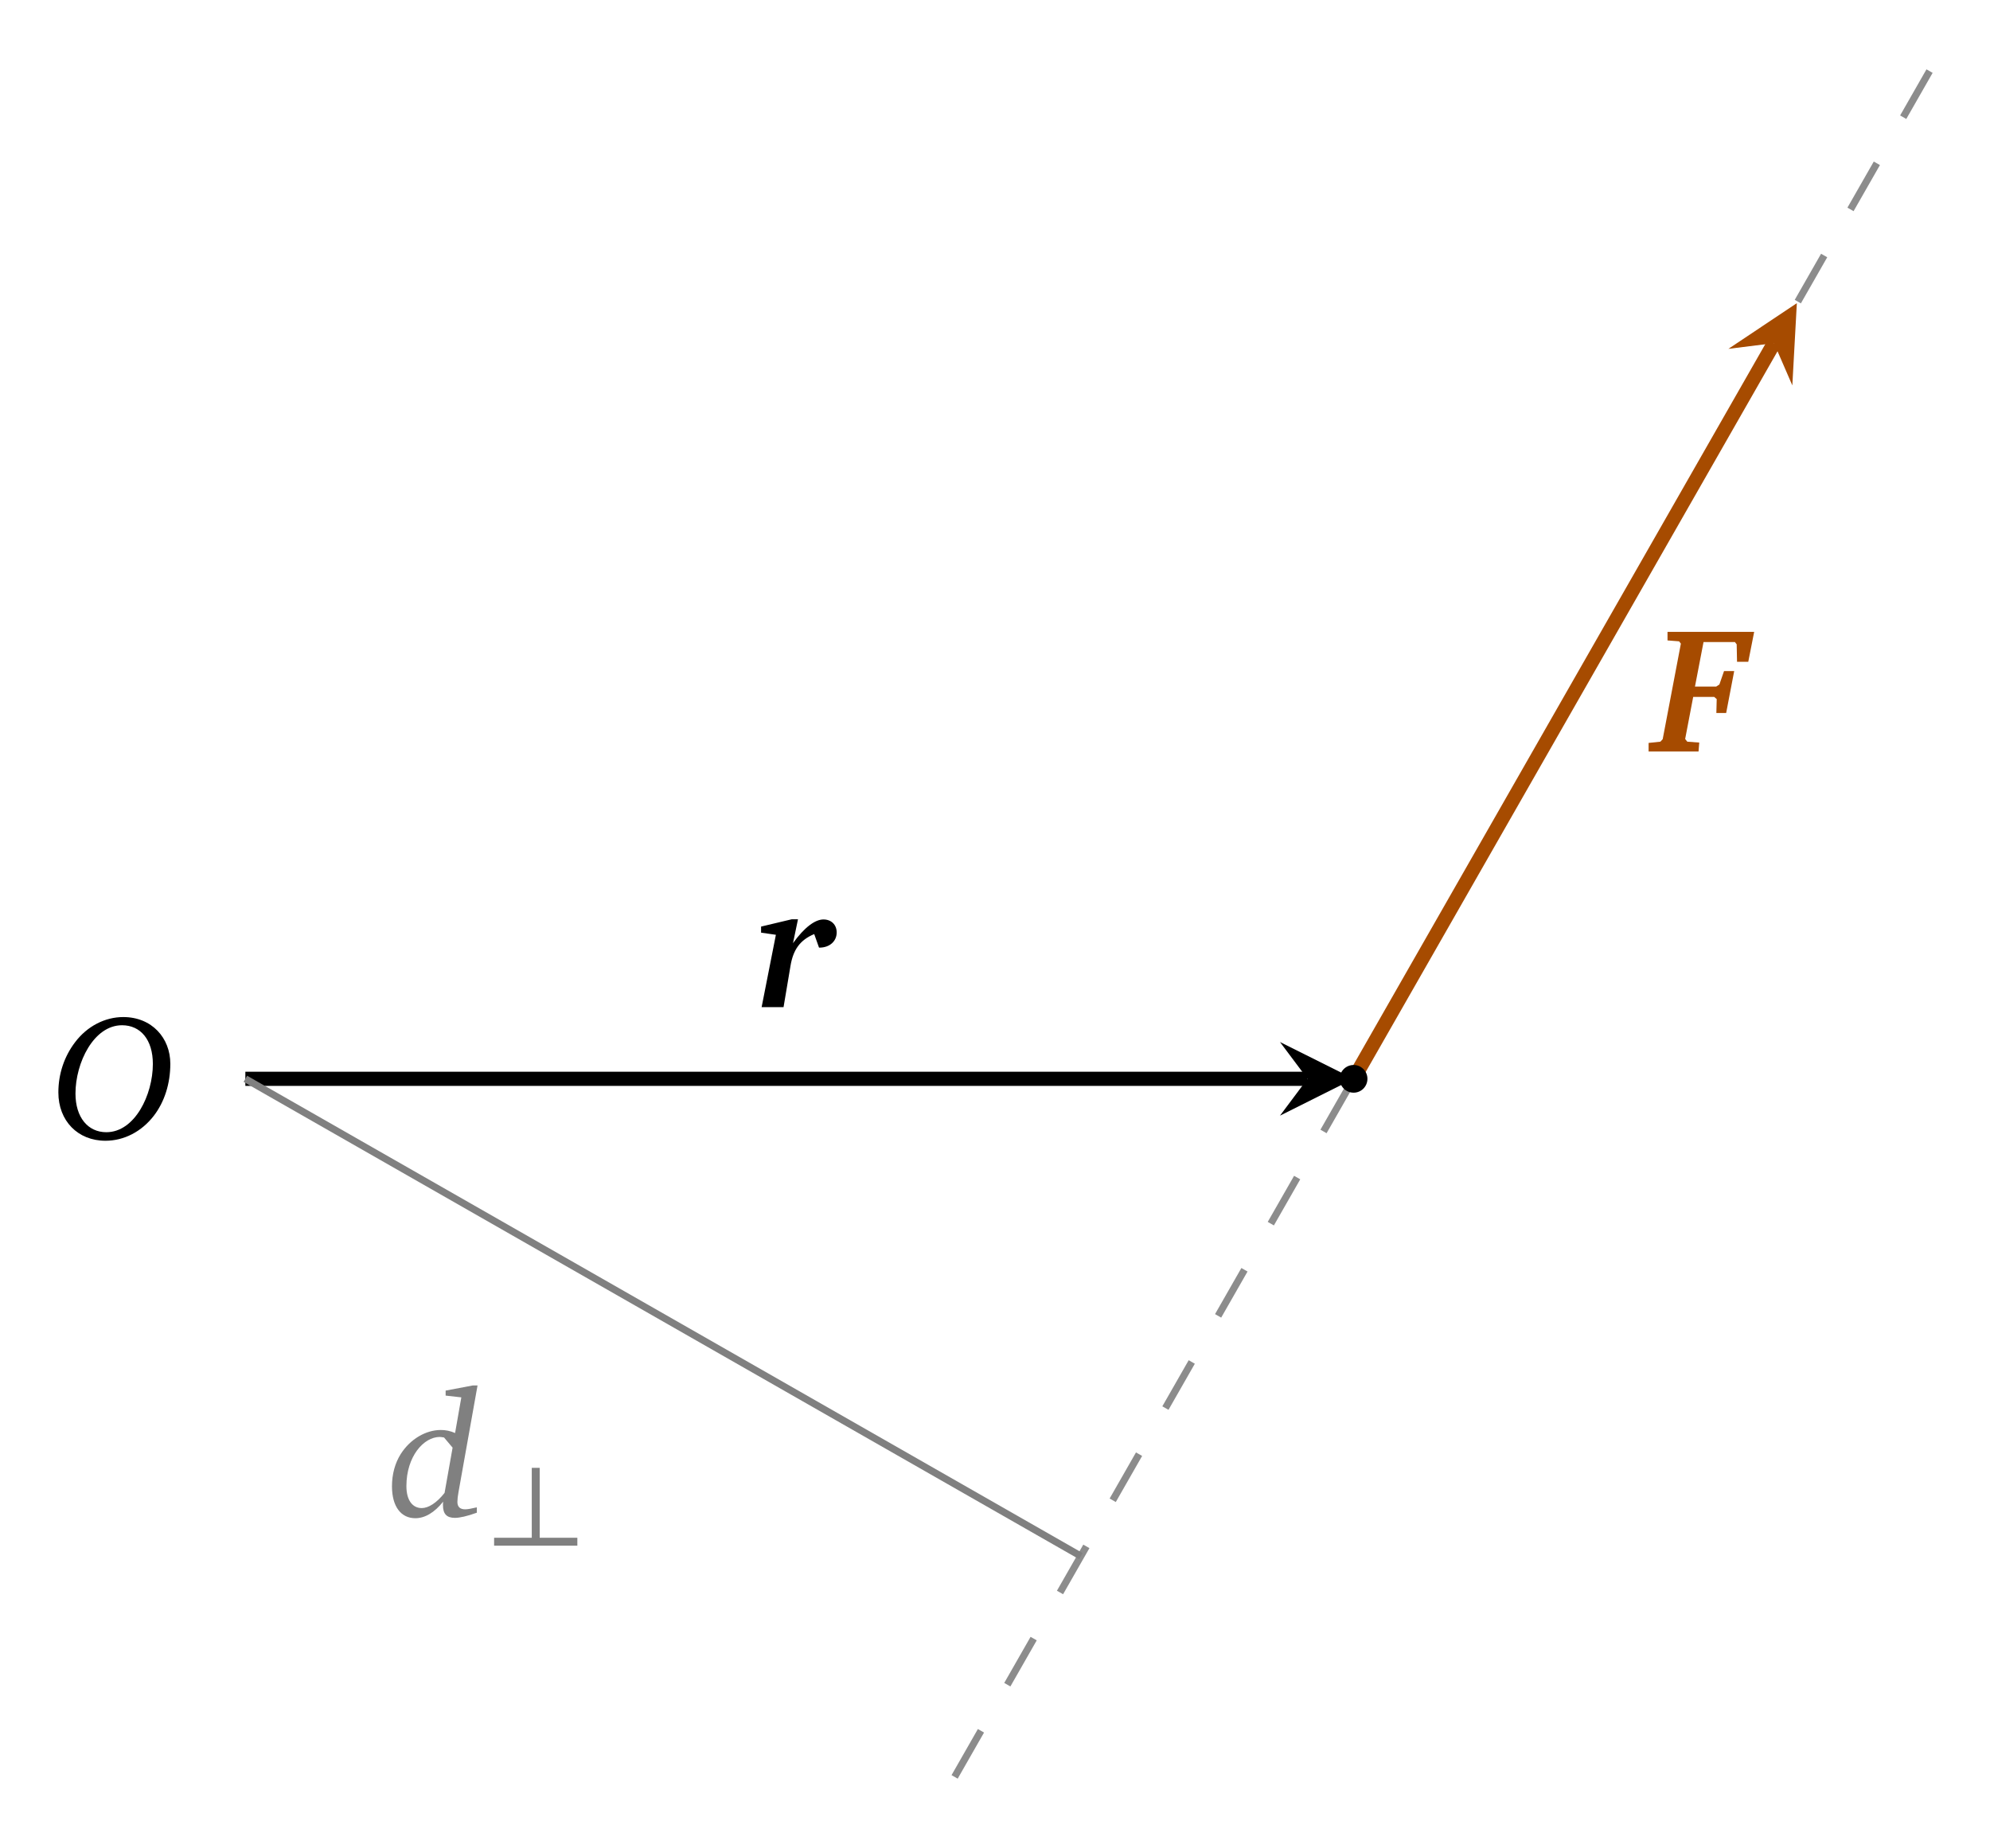
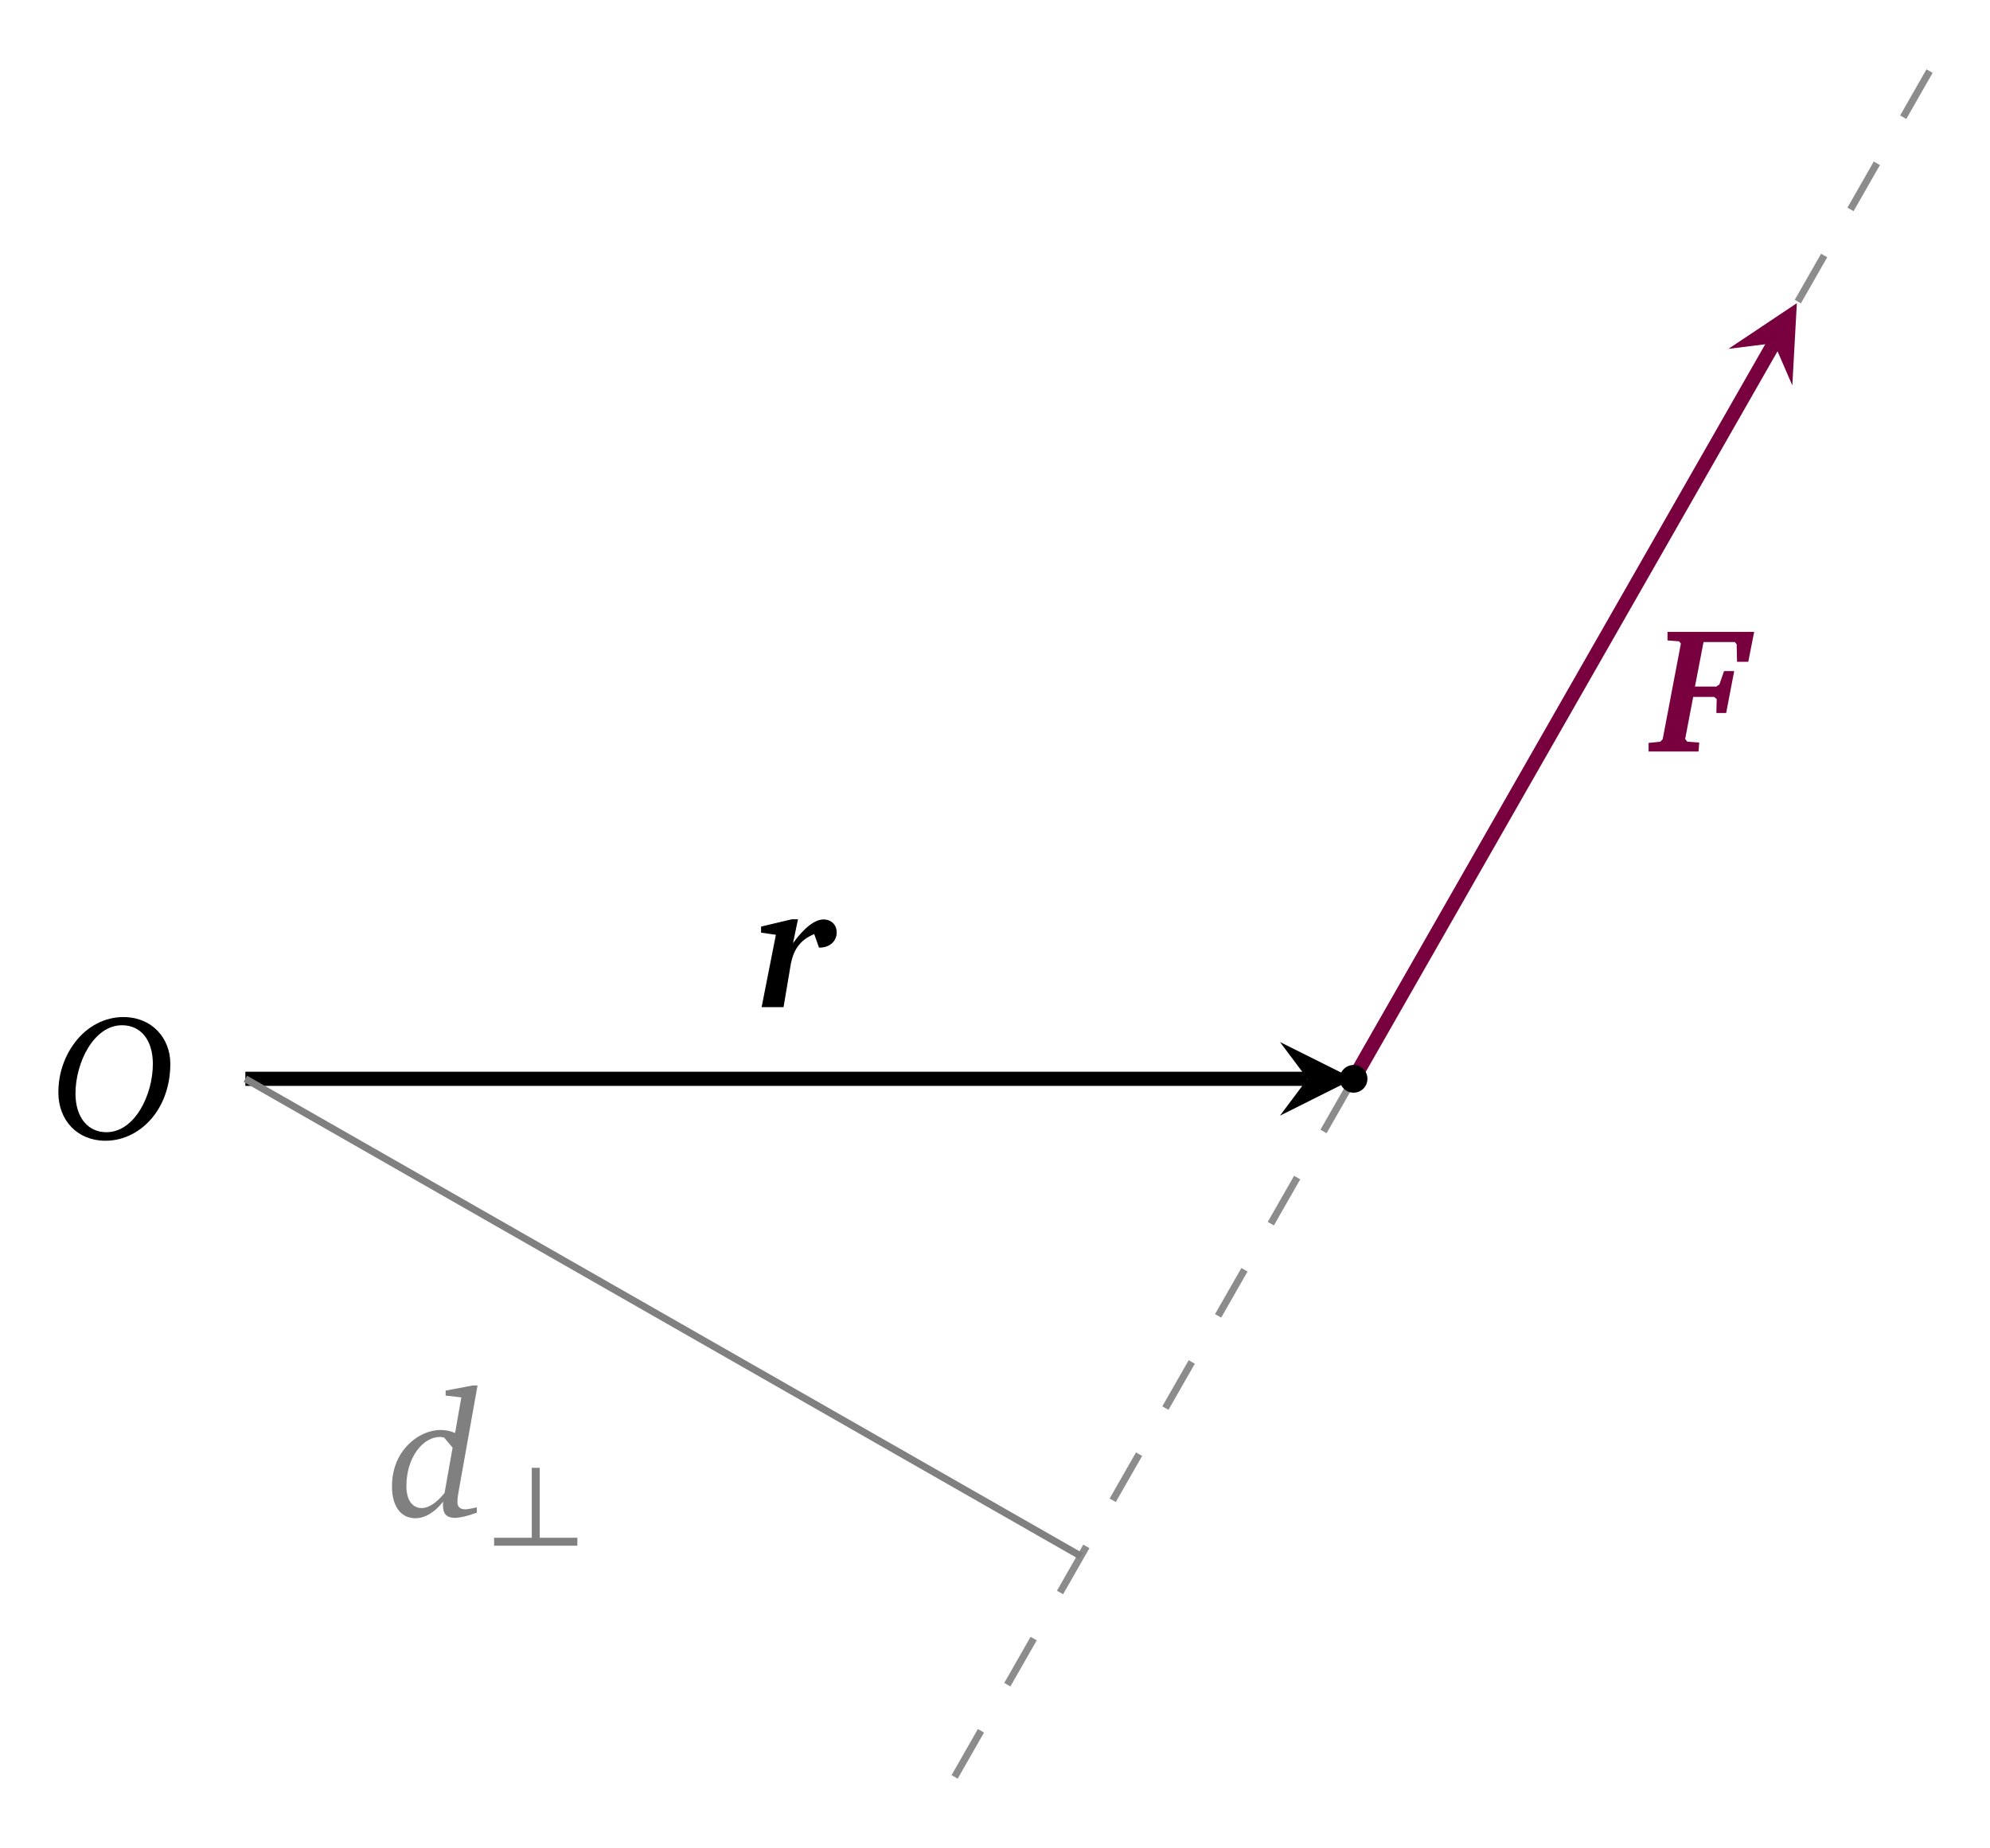
<svg xmlns="http://www.w3.org/2000/svg" version="1.1" width="112pt" height="104pt" viewBox="0 -104 112 104">
  <g id="page1">
    <g transform="scale(1 -1)">
      <path d="M53.727 3.977L108.617 100.031" stroke="#8c8c8c" fill="none" stroke-width=".399" stroke-miterlimit="10" stroke-dasharray="2.989 2.989" />
      <path d="M13.809 43.273H73.59" stroke="#000" fill="none" stroke-width=".797" stroke-miterlimit="10" />
      <path d="M76.184 43.273L72.039 45.344L73.59 43.273L72.039 41.199" />
      <path d="M44.561 52.253L42.835 51.842V51.5L43.668 51.38L42.865 47.306H44.099L44.491 49.634C44.641 50.527 45.012 51.079 45.825 51.42L46.096 50.657H46.116C46.708 50.657 47.09 51.029 47.09 51.51C47.09 51.952 46.778 52.243 46.347 52.243C45.875 52.243 45.273 51.801 44.631 50.908L44.912 52.253H44.561Z" />
-       <path d="M76.184 43.273L99.844 84.684" stroke="#a64b00" fill="none" stroke-width=".797" stroke-miterlimit="10" />
-       <path d="M101.129 86.934L97.277 84.363L99.844 84.684L100.875 82.305" fill="#a64b00" />
-       <path d="M93.85 68.431V67.95L94.502 67.899L94.602 67.769L93.579 62.391L93.449 62.25L92.786 62.18V61.698H95.596L95.636 62.2L94.964 62.25L94.843 62.401L95.295 64.769H96.479L96.619 64.648L96.599 63.866H97.151L97.603 66.224H97.031L96.77 65.471L96.589 65.351H95.395L95.877 67.859H97.643L97.743 67.729L97.763 66.746H98.395L98.727 68.431H93.85Z" fill="#a64b00" />
+       <path d="M76.184 43.273L99.844 84.684" stroke="#78003f" fill="none" stroke-width=".797" stroke-miterlimit="10" />
+       <path d="M101.129 86.934L97.277 84.363L99.844 84.684L100.875 82.305" fill="#78003f" />
+       <path d="M93.85 68.431V67.95L94.502 67.899L94.602 67.769L93.579 62.391L93.449 62.25L92.786 62.18V61.698H95.596L95.636 62.2L94.964 62.25L94.843 62.401L95.295 64.769H96.479L96.619 64.648L96.599 63.866H97.151L97.603 66.224H97.031L96.77 65.471L96.589 65.351H95.395L95.877 67.859H97.643L97.743 67.729L97.763 66.746H98.395L98.727 68.431H93.85Z" fill="#78003f" />
      <path d="M13.809 43.273L60.836 16.402" stroke="#808080" fill="none" stroke-width=".399" stroke-miterlimit="10" />
      <path d="M26.617 26.013L25.081 25.722V25.441L25.964 25.341L25.613 23.334C25.342 23.454 25.081 23.505 24.81 23.505C23.977 23.505 23.094 23.003 22.553 22.15C22.231 21.638 22.061 21.016 22.061 20.334C22.061 19.19 22.573 18.538 23.375 18.538C23.907 18.538 24.449 18.849 24.941 19.471C24.931 19.401 24.931 19.33 24.931 19.27C24.931 18.779 25.141 18.558 25.603 18.558C25.864 18.558 26.285 18.648 26.837 18.849V19.15C26.536 19.079 26.315 19.039 26.185 19.039C25.884 19.039 25.743 19.18 25.743 19.461C25.743 19.591 25.763 19.782 25.804 20.003L26.877 26.013H26.617ZM24.991 23.083L25.473 22.511L25.021 19.963C24.569 19.39 24.108 19.109 23.737 19.109C23.215 19.109 22.873 19.551 22.873 20.344C22.873 22.019 23.847 23.113 24.75 23.113C24.82 23.113 24.901 23.093 24.991 23.083Z" fill="#808080" />
      <path d="M32.494 16.992V17.438H30.375V21.374H29.929V17.438H27.809V16.992H32.494Z" fill="#808080" />
      <path d="M6.937 46.749C5.914 46.749 4.91 46.238 4.228 45.335C3.615 44.532 3.285 43.548 3.285 42.505C3.285 40.909 4.378 39.786 5.934 39.786C6.977 39.786 7.97 40.297 8.663 41.2C9.255 41.973 9.586 42.997 9.586 44.12C9.586 45.565 8.553 46.749 6.937 46.749ZM5.984 40.267C4.95 40.267 4.248 41.1 4.248 42.445C4.248 44.171 5.271 46.288 6.867 46.288C7.91 46.288 8.603 45.475 8.603 44.11C8.603 42.374 7.589 40.267 5.984 40.267Z" />
      <path d="M76.961 43.273C76.961 43.703 76.613 44.051 76.184 44.051C75.75 44.051 75.402 43.703 75.402 43.273C75.402 42.84 75.75 42.492 76.184 42.492C76.613 42.492 76.961 42.84 76.961 43.273Z" />
    </g>
  </g>
</svg>
